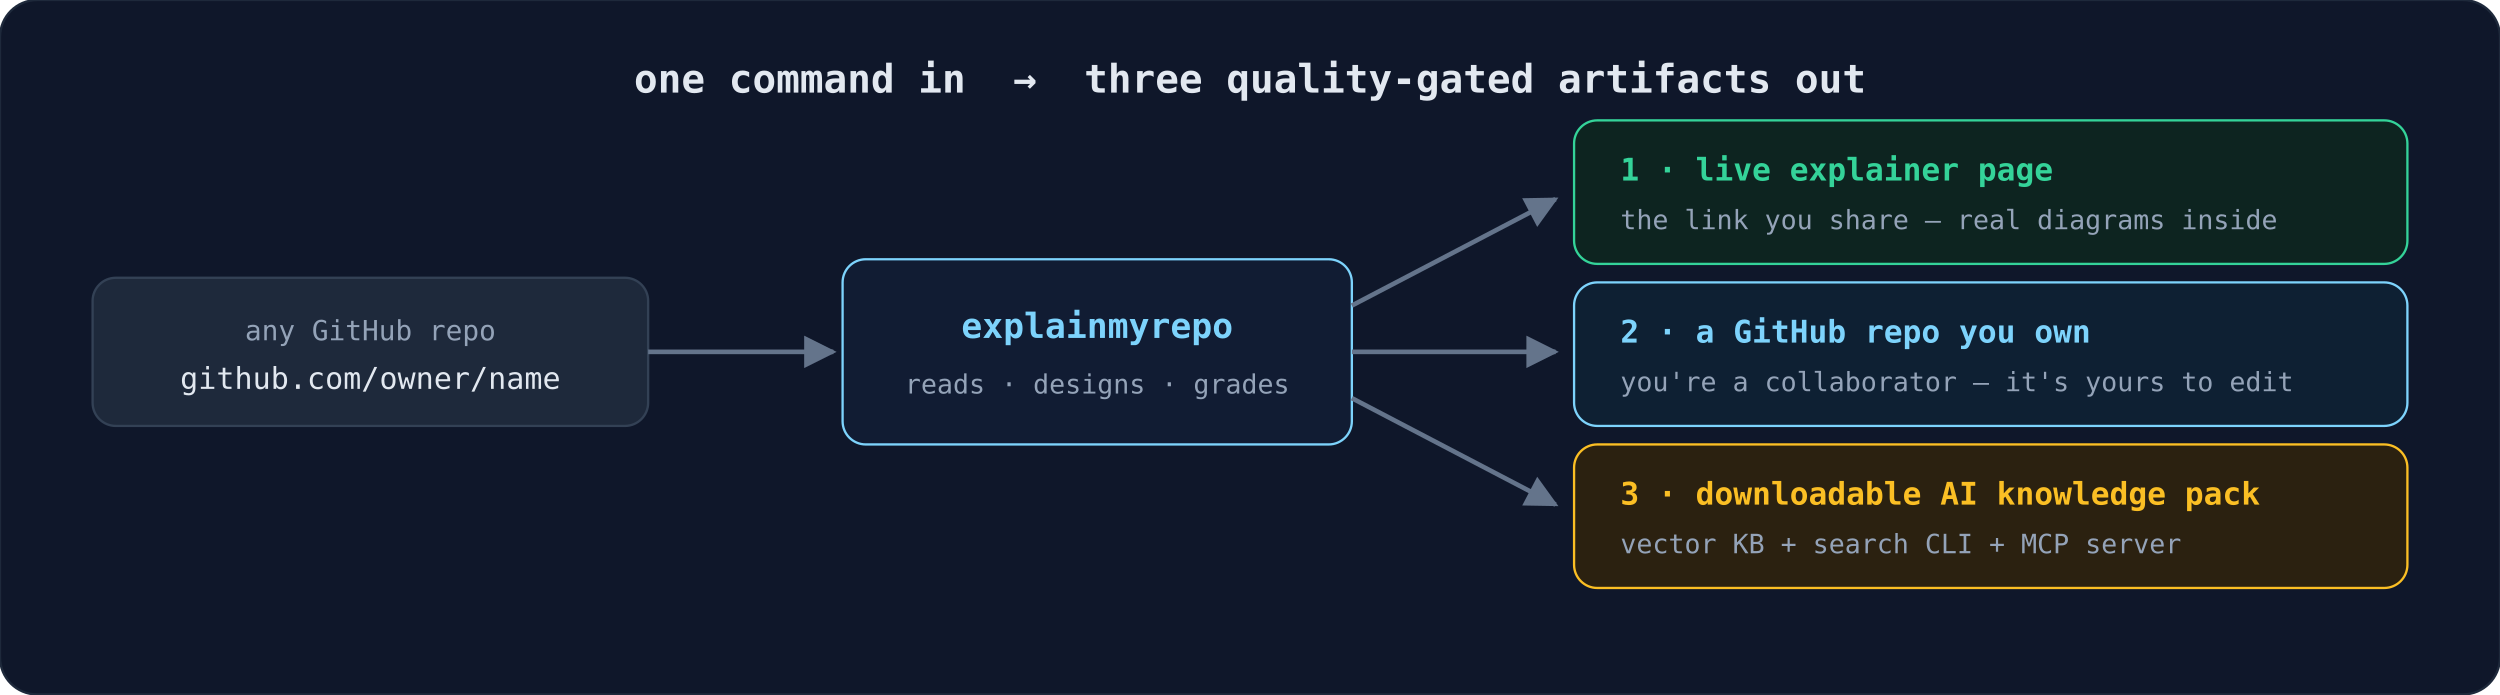
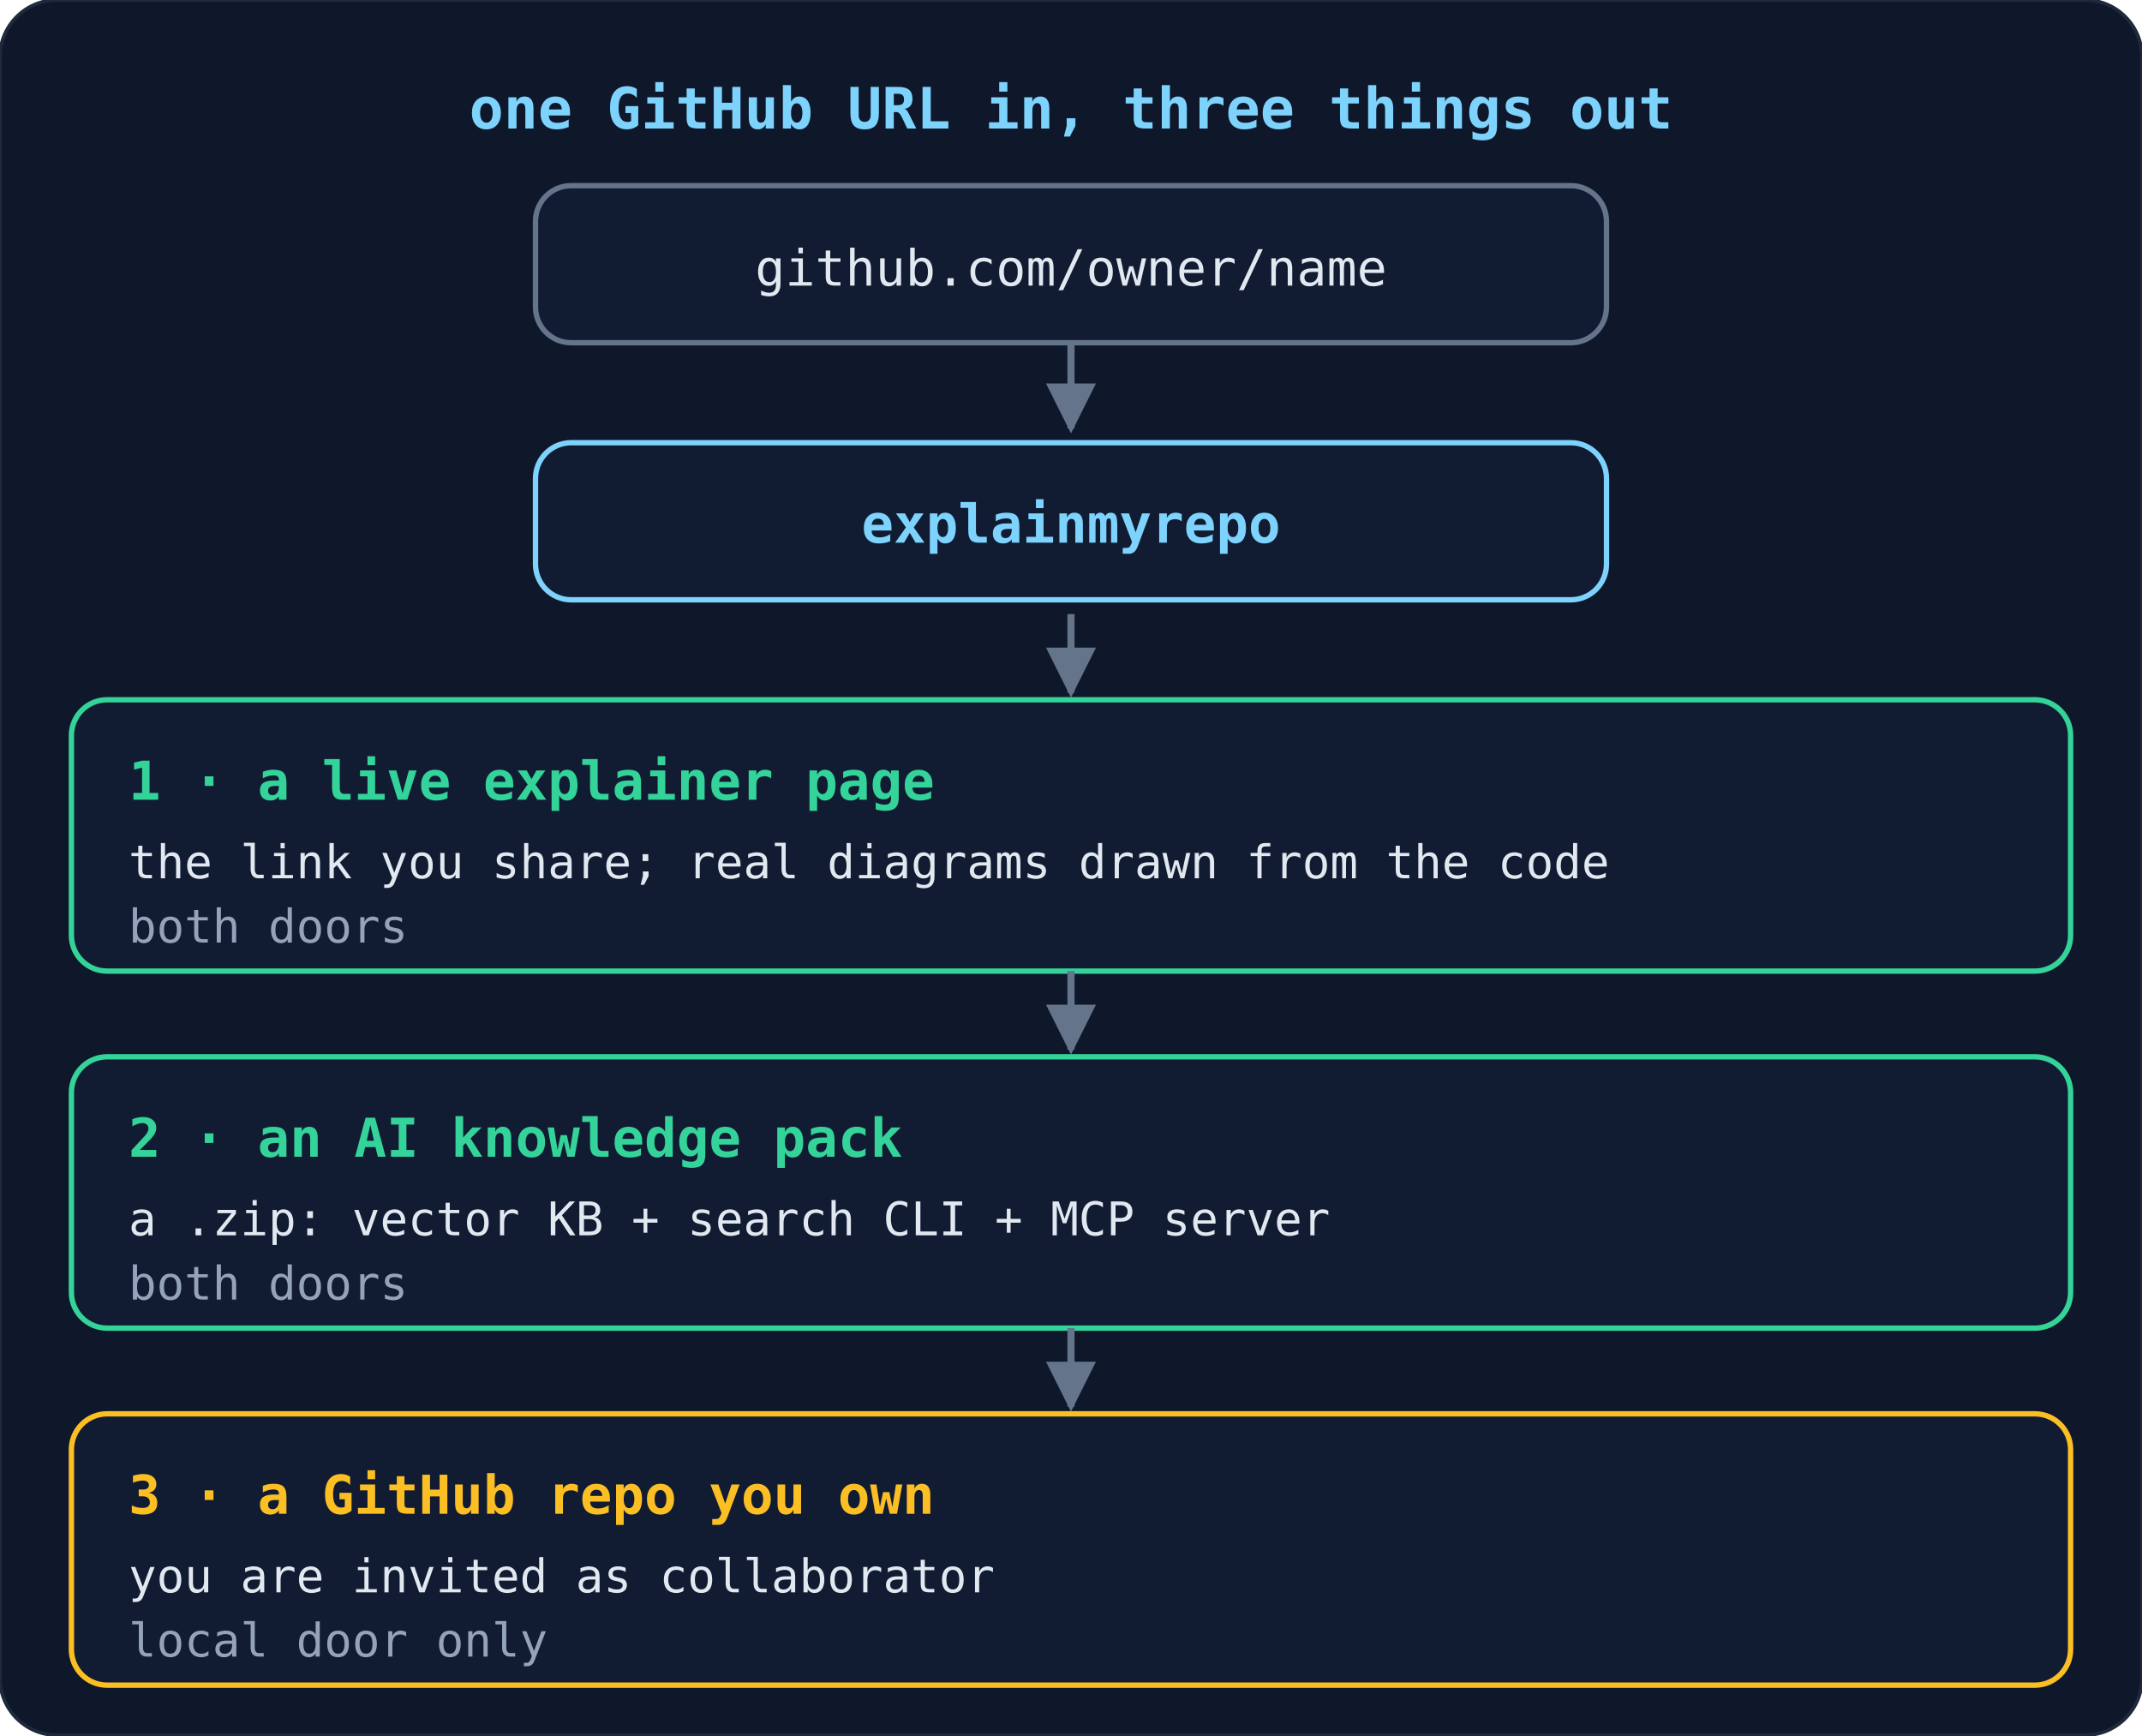
- <svg xmlns="http://www.w3.org/2000/svg" viewBox="0 0 1080 300" font-family="ui-monospace,SFMono-Regular,Menlo,Consolas,monospace">
+ <svg xmlns="http://www.w3.org/2000/svg" viewBox="0 0 600 486" width="600" height="486" role="img" aria-labelledby="outputs-t outputs-d" font-family="ui-monospace,SFMono-Regular,Menlo,Consolas,monospace">
  <defs>
-     <marker id="arr" viewBox="0 0 10 10" refX="9" refY="5" markerWidth="7" markerHeight="7" orient="auto-start-reverse">
+     <marker id="arr" viewBox="0 0 10 10" refX="9" refY="5" markerWidth="7" markerHeight="7" orient="auto">
      <path d="M0 0 L10 5 L0 10 z" fill="#64748b" />
    </marker>
  </defs>
-   <rect x="0" y="0" width="1080" height="300" rx="16" fill="#0f172a" stroke="#1e293b" />
-   <text x="540" y="40" text-anchor="middle" fill="#e2e8f0" font-size="17" font-weight="bold">one command in  →  three quality-gated artifacts out</text>
-   <rect x="40" y="120" width="240" height="64" rx="10" fill="#1e293b" stroke="#334155" />
-   <text x="160" y="147" text-anchor="middle" fill="#94a3b8" font-size="12">any GitHub repo</text>
-   <text x="160" y="168" text-anchor="middle" fill="#e2e8f0" font-size="13">github.com/owner/name</text>
-   <line x1="280" y1="152" x2="360" y2="152" stroke="#64748b" stroke-width="2" marker-end="url(#arr)" />
-   <rect x="364" y="112" width="220" height="80" rx="10" fill="#111c33" stroke="#7dd3fc" />
-   <text x="474" y="146" text-anchor="middle" fill="#7dd3fc" font-size="15" font-weight="bold">explainmyrepo</text>
-   <text x="474" y="170" text-anchor="middle" fill="#94a3b8" font-size="11.5">reads · designs · grades</text>
-   <line x1="584" y1="132" x2="672" y2="86" stroke="#64748b" stroke-width="2" marker-end="url(#arr)" />
-   <line x1="584" y1="152" x2="672" y2="152" stroke="#64748b" stroke-width="2" marker-end="url(#arr)" />
-   <line x1="584" y1="172" x2="672" y2="218" stroke="#64748b" stroke-width="2" marker-end="url(#arr)" />
-   <rect x="680" y="52" width="360" height="62" rx="10" fill="#0d2420" stroke="#34d399" />
-   <text x="700" y="78" fill="#34d399" font-size="13.5" font-weight="bold">1 · live explainer page</text>
-   <text x="700" y="99" fill="#94a3b8" font-size="11.5">the link you share — real diagrams inside</text>
-   <rect x="680" y="122" width="360" height="62" rx="10" fill="#0e2033" stroke="#7dd3fc" />
-   <text x="700" y="148" fill="#7dd3fc" font-size="13.5" font-weight="bold">2 · a GitHub repo you own</text>
-   <text x="700" y="169" fill="#94a3b8" font-size="11.5">you're a collaborator — it's yours to edit</text>
-   <rect x="680" y="192" width="360" height="62" rx="10" fill="#2b2110" stroke="#fbbf24" />
-   <text x="700" y="218" fill="#fbbf24" font-size="13.5" font-weight="bold">3 · downloadable AI knowledge pack</text>
-   <text x="700" y="239" fill="#94a3b8" font-size="11.5">vector KB + search CLI + MCP server</text>
+   <rect x="0" y="0" width="600" height="486" rx="16" fill="#0f172a" stroke="#1e293b" />
+   <text x="300" y="36" fill="#7dd3fc" font-size="16" font-weight="bold" text-anchor="middle">one GitHub URL in, three things out</text>
+   <rect x="150" y="52" width="300" height="44" rx="10" fill="#111c33" stroke="#64748b" stroke-width="1.5" />
+   <text x="300" y="80" fill="#e2e8f0" font-size="14" text-anchor="middle">github.com/owner/name</text>
+   <line x1="300" y1="96" x2="300" y2="120" stroke="#64748b" stroke-width="2" marker-end="url(#arr)" />
+   <rect x="150" y="124" width="300" height="44" rx="10" fill="#111c33" stroke="#7dd3fc" stroke-width="1.5" />
+   <text x="300" y="152" fill="#7dd3fc" font-size="15" font-weight="bold" text-anchor="middle">explainmyrepo</text>
+   <line x1="300" y1="172" x2="300" y2="194" stroke="#64748b" stroke-width="2" marker-end="url(#arr)" />
+   <rect x="20" y="196" width="560" height="76" rx="10" fill="#111c33" stroke="#34d399" stroke-width="1.5" />
+   <text x="36" y="224" fill="#34d399" font-size="15" font-weight="bold">1 · a live explainer page</text>
+   <text x="36" y="246" fill="#e2e8f0" font-size="13">the link you share; real diagrams drawn from the code</text>
+   <text x="36" y="264" fill="#94a3b8" font-size="13">both doors</text>
+   <line x1="300" y1="272" x2="300" y2="294" stroke="#64748b" stroke-width="2" marker-end="url(#arr)" />
+   <rect x="20" y="296" width="560" height="76" rx="10" fill="#111c33" stroke="#34d399" stroke-width="1.5" />
+   <text x="36" y="324" fill="#34d399" font-size="15" font-weight="bold">2 · an AI knowledge pack</text>
+   <text x="36" y="346" fill="#e2e8f0" font-size="13">a .zip: vector KB + search CLI + MCP server</text>
+   <text x="36" y="364" fill="#94a3b8" font-size="13">both doors</text>
+   <line x1="300" y1="372" x2="300" y2="394" stroke="#64748b" stroke-width="2" marker-end="url(#arr)" />
+   <rect x="20" y="396" width="560" height="76" rx="10" fill="#111c33" stroke="#fbbf24" stroke-width="1.5" />
+   <text x="36" y="424" fill="#fbbf24" font-size="15" font-weight="bold">3 · a GitHub repo you own</text>
+   <text x="36" y="446" fill="#e2e8f0" font-size="13">you are invited as collaborator</text>
+   <text x="36" y="464" fill="#94a3b8" font-size="13">local door only</text>
</svg>
